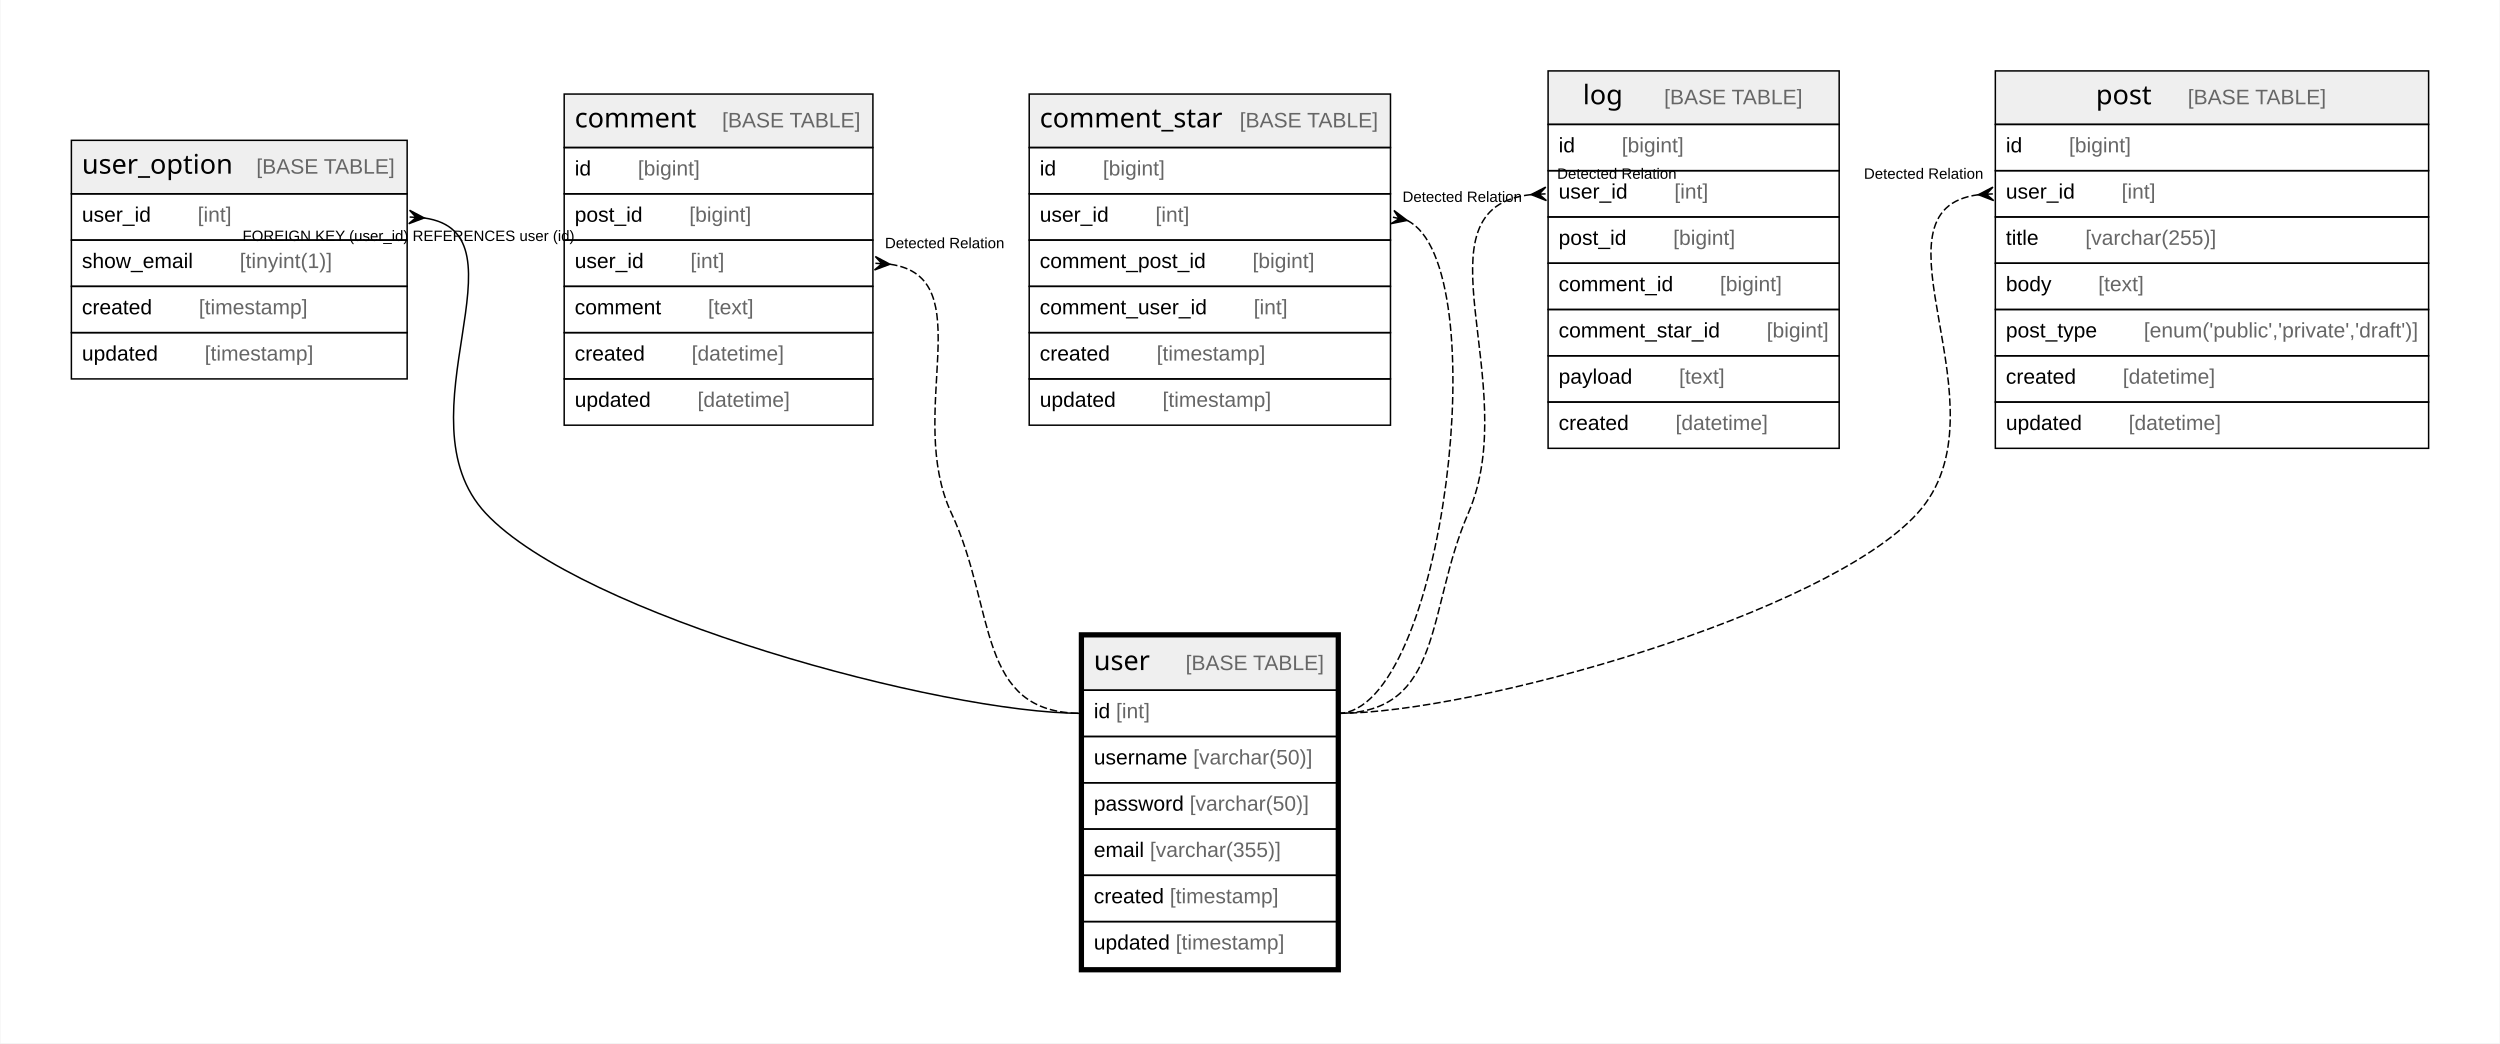
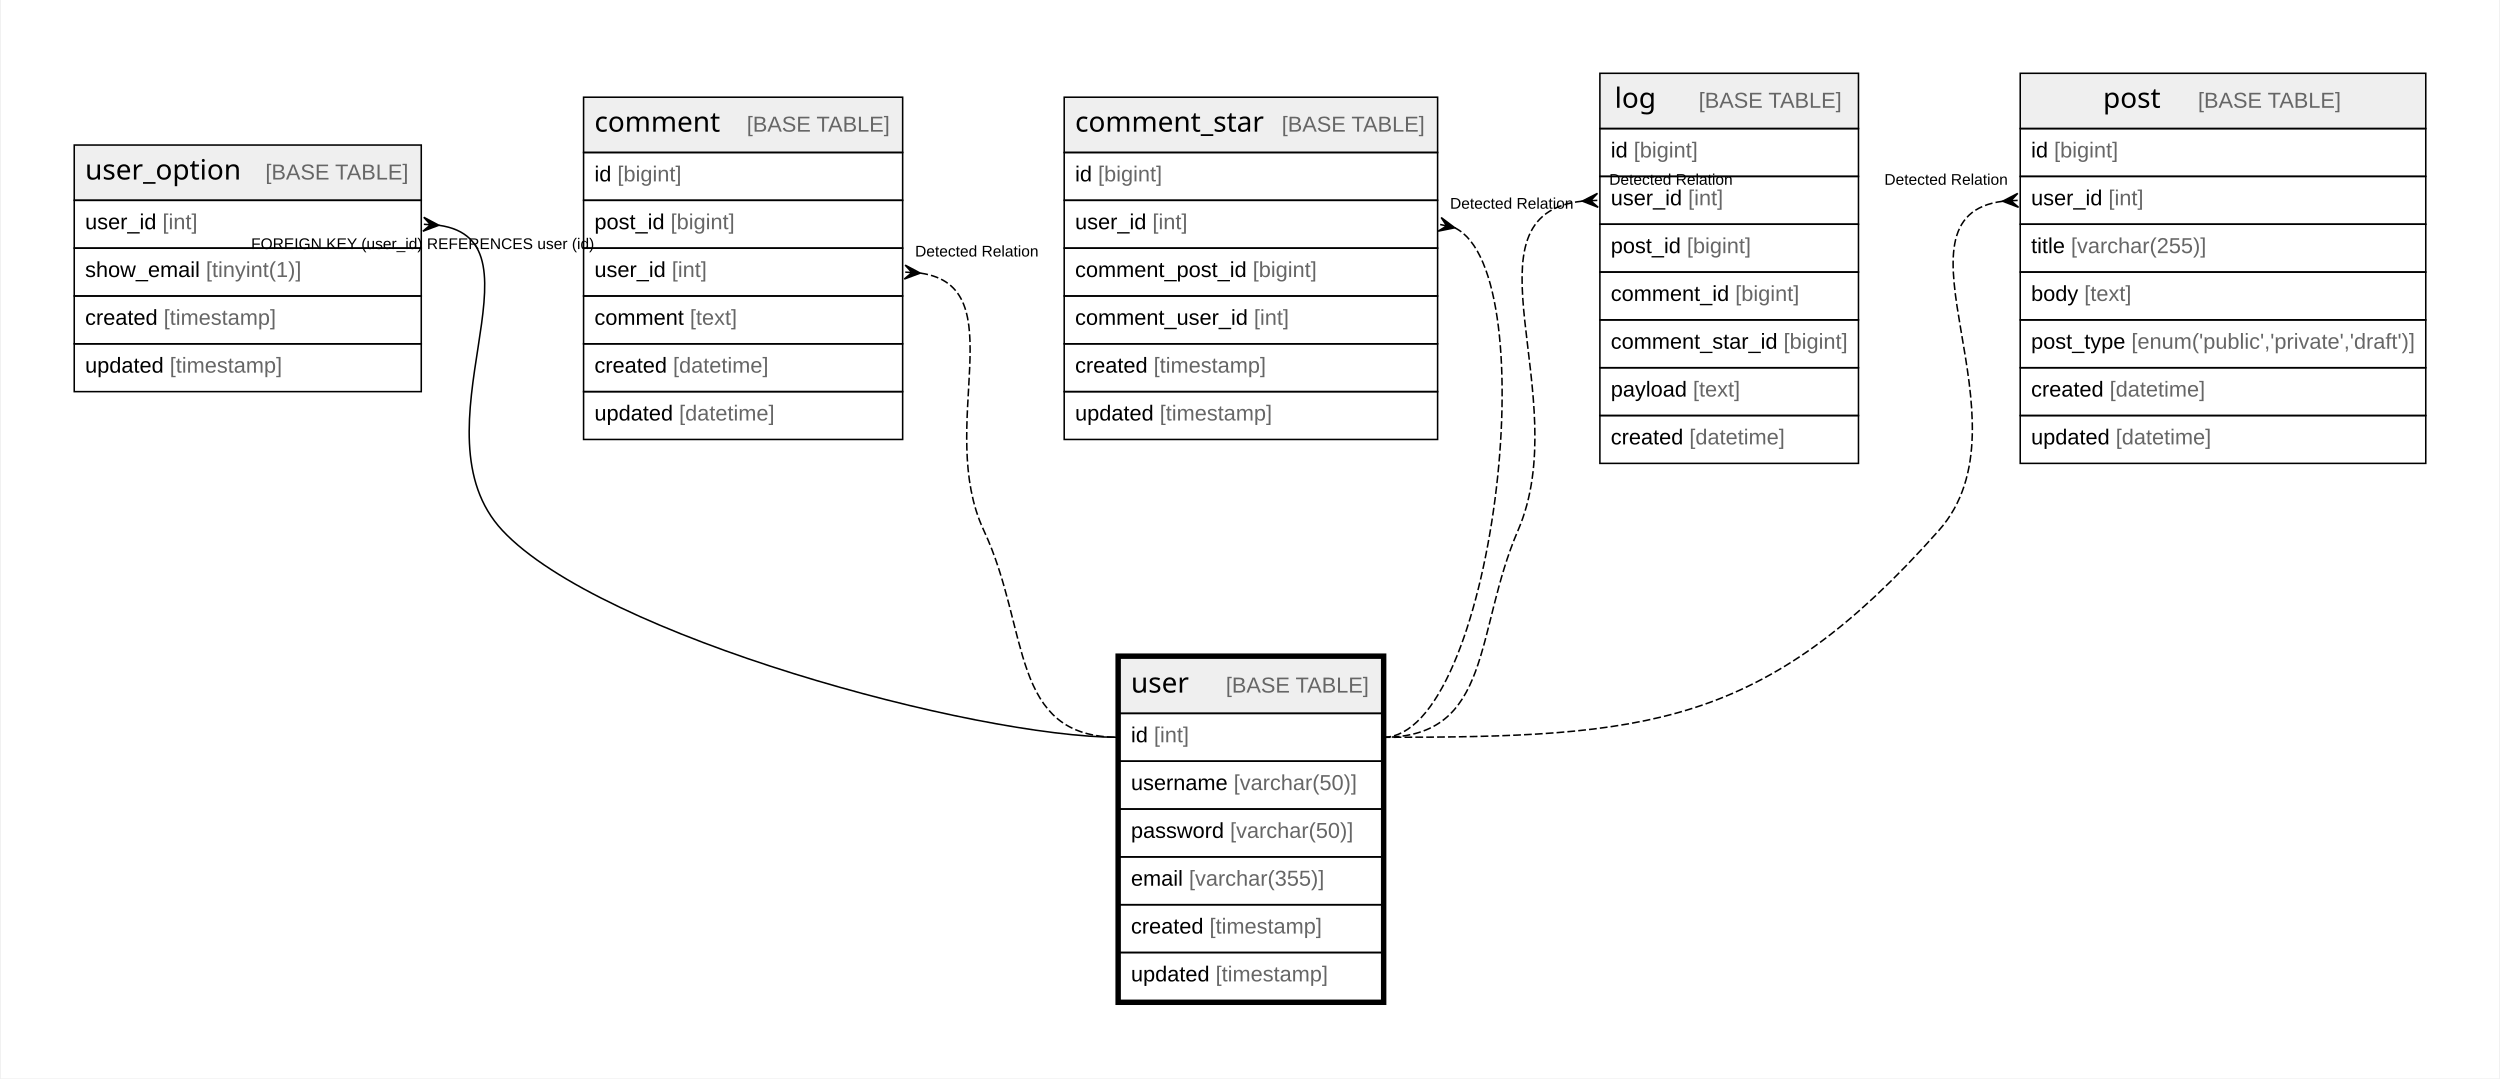
- <svg xmlns="http://www.w3.org/2000/svg" width="1663pt" height="694pt" viewBox="0.00 0.00 1663.33 694.40">
+ <svg xmlns="http://www.w3.org/2000/svg" width="1609pt" height="694pt" viewBox="0.00 0.00 1608.72 694.40">
  <g id="graph0" class="graph" transform="scale(1 1) rotate(0) translate(4 690.4)">
-     <polygon fill="white" stroke="none" points="-4,4 -4,-690.4 1659.33,-690.4 1659.33,4 -4,4" />
+     <polygon fill="white" stroke="none" points="-4,4 -4,-690.4 1604.72,-690.4 1604.72,4 -4,4" />
    <g id="node1" class="node">
      <polygon fill="#efefef" stroke="none" points="716.7,-231 716.7,-266.6 885.18,-266.6 885.18,-231 716.7,-231" />
      <polygon fill="none" stroke="black" points="716.7,-231 716.7,-266.6 885.18,-266.6 885.18,-231 716.7,-231" />
      <text text-anchor="start" x="723.7" y="-244.4" font-family="Arial Bold" font-size="18.00">user</text>
      <text text-anchor="start" x="753.69" y="-244.4" font-family="Arial" font-size="14.00">    </text>
      <text text-anchor="start" x="784.81" y="-244.4" font-family="Arial" font-size="14.00" fill="#666666">[BASE TABLE]</text>
      <polygon fill="none" stroke="black" points="716.7,-200.2 716.7,-231 885.18,-231 885.18,-200.2 716.7,-200.2" />
      <text text-anchor="start" x="723.7" y="-212.4" font-family="Arial" font-size="14.00">id </text>
      <text text-anchor="start" x="738.49" y="-212.4" font-family="Arial" font-size="14.00" fill="#666666">[int]</text>
      <polygon fill="none" stroke="black" points="716.7,-169.4 716.7,-200.2 885.18,-200.2 885.18,-169.4 716.7,-169.4" />
      <text text-anchor="start" x="723.7" y="-181.6" font-family="Arial" font-size="14.00">username </text>
      <text text-anchor="start" x="789.85" y="-181.6" font-family="Arial" font-size="14.00" fill="#666666">[varchar(50)]</text>
      <polygon fill="none" stroke="black" points="716.7,-138.6 716.7,-169.4 885.18,-169.4 885.18,-138.6 716.7,-138.6" />
      <text text-anchor="start" x="723.7" y="-150.8" font-family="Arial" font-size="14.00">password </text>
      <text text-anchor="start" x="787.51" y="-150.8" font-family="Arial" font-size="14.00" fill="#666666">[varchar(50)]</text>
      <polygon fill="none" stroke="black" points="716.7,-107.8 716.7,-138.6 885.18,-138.6 885.18,-107.8 716.7,-107.8" />
      <text text-anchor="start" x="723.7" y="-120" font-family="Arial" font-size="14.00">email </text>
      <text text-anchor="start" x="761.05" y="-120" font-family="Arial" font-size="14.00" fill="#666666">[varchar(355)]</text>
      <polygon fill="none" stroke="black" points="716.7,-77 716.7,-107.8 885.18,-107.8 885.18,-77 716.7,-77" />
      <text text-anchor="start" x="723.7" y="-89.2" font-family="Arial" font-size="14.00">created </text>
      <text text-anchor="start" x="774.29" y="-89.2" font-family="Arial" font-size="14.00" fill="#666666">[timestamp]</text>
      <polygon fill="none" stroke="black" points="716.7,-46.2 716.7,-77 885.18,-77 885.18,-46.2 716.7,-46.2" />
      <text text-anchor="start" x="723.7" y="-58.4" font-family="Arial" font-size="14.00">updated </text>
      <text text-anchor="start" x="778.2" y="-58.4" font-family="Arial" font-size="14.00" fill="#666666">[timestamp]</text>
      <polygon fill="none" stroke="black" stroke-width="3" points="715.2,-44.7 715.2,-268.1 886.68,-268.1 886.68,-44.7 715.2,-44.7" />
    </g>
    <g id="node2" class="node">
      <polygon fill="#efefef" stroke="none" points="43.2,-561.4 43.2,-597 266.68,-597 266.68,-561.4 43.2,-561.4" />
      <polygon fill="none" stroke="black" points="43.2,-561.4 43.2,-597 266.68,-597 266.68,-561.4 43.2,-561.4" />
      <text text-anchor="start" x="50.2" y="-574.8" font-family="Arial Bold" font-size="18.00">user_option</text>
      <text text-anchor="start" x="135.19" y="-574.8" font-family="Arial" font-size="14.00">    </text>
      <text text-anchor="start" x="166.31" y="-574.8" font-family="Arial" font-size="14.00" fill="#666666">[BASE TABLE]</text>
      <polygon fill="none" stroke="black" points="43.2,-530.6 43.2,-561.4 266.68,-561.4 266.68,-530.6 43.2,-530.6" />
-       <text text-anchor="start" x="50.2" y="-542.8" font-family="Arial" font-size="14.00">user_id    </text>
-       <text text-anchor="start" x="127.23" y="-542.8" font-family="Arial" font-size="14.00" fill="#666666">[int]</text>
+       <text text-anchor="start" x="50.2" y="-542.8" font-family="Arial" font-size="14.00">user_id </text>
+       <text text-anchor="start" x="100.01" y="-542.8" font-family="Arial" font-size="14.00" fill="#666666">[int]</text>
      <polygon fill="none" stroke="black" points="43.2,-499.8 43.2,-530.6 266.68,-530.6 266.68,-499.8 43.2,-499.8" />
-       <text text-anchor="start" x="50.2" y="-512" font-family="Arial" font-size="14.00">show_email    </text>
-       <text text-anchor="start" x="155.24" y="-512" font-family="Arial" font-size="14.00" fill="#666666">[tinyint(1)]</text>
+       <text text-anchor="start" x="50.2" y="-512" font-family="Arial" font-size="14.00">show_email </text>
+       <text text-anchor="start" x="128.01" y="-512" font-family="Arial" font-size="14.00" fill="#666666">[tinyint(1)]</text>
      <polygon fill="none" stroke="black" points="43.2,-469 43.2,-499.8 266.68,-499.8 266.68,-469 43.2,-469" />
-       <text text-anchor="start" x="50.2" y="-481.2" font-family="Arial" font-size="14.00">created    </text>
-       <text text-anchor="start" x="128.01" y="-481.2" font-family="Arial" font-size="14.00" fill="#666666">[timestamp]</text>
+       <text text-anchor="start" x="50.2" y="-481.2" font-family="Arial" font-size="14.00">created </text>
+       <text text-anchor="start" x="100.79" y="-481.2" font-family="Arial" font-size="14.00" fill="#666666">[timestamp]</text>
      <polygon fill="none" stroke="black" points="43.2,-438.2 43.2,-469 266.68,-469 266.68,-438.2 43.2,-438.2" />
-       <text text-anchor="start" x="50.2" y="-450.4" font-family="Arial" font-size="14.00">updated    </text>
-       <text text-anchor="start" x="131.92" y="-450.4" font-family="Arial" font-size="14.00" fill="#666666">[timestamp]</text>
+       <text text-anchor="start" x="50.2" y="-450.4" font-family="Arial" font-size="14.00">updated </text>
+       <text text-anchor="start" x="104.7" y="-450.4" font-family="Arial" font-size="14.00" fill="#666666">[timestamp]</text>
    </g>
    <g id="edge1" class="edge">
      <path fill="none" stroke="black" d="M277.88,-545.35C350.22,-535.36 259.71,-412.31 318.94,-348.8 382.38,-280.79 622.7,-215.6 715.7,-215.6" />
      <polygon fill="black" stroke="black" points="277.99,-545.35 267.73,-541.49 272.67,-545.68 268.35,-545.96 268.35,-545.96 268.35,-545.96 272.67,-545.68 268.3,-550.47 277.99,-545.35" />
      <text text-anchor="start" x="157.1" y="-530" font-family="Arial" font-size="10.00">FOREIGN KEY (user_id) REFERENCES user (id)</text>
    </g>
    <g id="node3" class="node">
      <polygon fill="#efefef" stroke="none" points="371.2,-592.2 371.2,-627.8 576.68,-627.8 576.68,-592.2 371.2,-592.2" />
      <polygon fill="none" stroke="black" points="371.2,-592.2 371.2,-627.8 576.68,-627.8 576.68,-592.2 371.2,-592.2" />
      <text text-anchor="start" x="378.2" y="-605.6" font-family="Arial Bold" font-size="18.00">comment</text>
      <text text-anchor="start" x="445.19" y="-605.6" font-family="Arial" font-size="14.00">    </text>
      <text text-anchor="start" x="476.3" y="-605.6" font-family="Arial" font-size="14.00" fill="#666666">[BASE TABLE]</text>
      <polygon fill="none" stroke="black" points="371.2,-561.4 371.2,-592.2 576.68,-592.2 576.68,-561.4 371.2,-561.4" />
-       <text text-anchor="start" x="378.2" y="-573.6" font-family="Arial" font-size="14.00">id    </text>
-       <text text-anchor="start" x="420.22" y="-573.6" font-family="Arial" font-size="14.00" fill="#666666">[bigint]</text>
+       <text text-anchor="start" x="378.2" y="-573.6" font-family="Arial" font-size="14.00">id </text>
+       <text text-anchor="start" x="392.99" y="-573.6" font-family="Arial" font-size="14.00" fill="#666666">[bigint]</text>
      <polygon fill="none" stroke="black" points="371.2,-530.6 371.2,-561.4 576.68,-561.4 576.68,-530.6 371.2,-530.6" />
-       <text text-anchor="start" x="378.2" y="-542.8" font-family="Arial" font-size="14.00">post_id    </text>
-       <text text-anchor="start" x="454.47" y="-542.8" font-family="Arial" font-size="14.00" fill="#666666">[bigint]</text>
+       <text text-anchor="start" x="378.2" y="-542.8" font-family="Arial" font-size="14.00">post_id </text>
+       <text text-anchor="start" x="427.24" y="-542.8" font-family="Arial" font-size="14.00" fill="#666666">[bigint]</text>
      <polygon fill="none" stroke="black" points="371.2,-499.8 371.2,-530.6 576.68,-530.6 576.68,-499.8 371.2,-499.8" />
-       <text text-anchor="start" x="378.2" y="-512" font-family="Arial" font-size="14.00">user_id    </text>
-       <text text-anchor="start" x="455.24" y="-512" font-family="Arial" font-size="14.00" fill="#666666">[int]</text>
+       <text text-anchor="start" x="378.2" y="-512" font-family="Arial" font-size="14.00">user_id </text>
+       <text text-anchor="start" x="428.01" y="-512" font-family="Arial" font-size="14.00" fill="#666666">[int]</text>
      <polygon fill="none" stroke="black" points="371.2,-469 371.2,-499.8 576.68,-499.8 576.68,-469 371.2,-469" />
-       <text text-anchor="start" x="378.2" y="-481.2" font-family="Arial" font-size="14.00">comment    </text>
-       <text text-anchor="start" x="466.89" y="-481.2" font-family="Arial" font-size="14.00" fill="#666666">[text]</text>
+       <text text-anchor="start" x="378.2" y="-481.2" font-family="Arial" font-size="14.00">comment </text>
+       <text text-anchor="start" x="439.67" y="-481.2" font-family="Arial" font-size="14.00" fill="#666666">[text]</text>
      <polygon fill="none" stroke="black" points="371.2,-438.2 371.2,-469 576.68,-469 576.68,-438.2 371.2,-438.2" />
-       <text text-anchor="start" x="378.2" y="-450.4" font-family="Arial" font-size="14.00">created    </text>
-       <text text-anchor="start" x="456.02" y="-450.4" font-family="Arial" font-size="14.00" fill="#666666">[datetime]</text>
+       <text text-anchor="start" x="378.2" y="-450.4" font-family="Arial" font-size="14.00">created </text>
+       <text text-anchor="start" x="428.79" y="-450.4" font-family="Arial" font-size="14.00" fill="#666666">[datetime]</text>
      <polygon fill="none" stroke="black" points="371.2,-407.4 371.2,-438.2 576.68,-438.2 576.68,-407.4 371.2,-407.4" />
-       <text text-anchor="start" x="378.2" y="-419.6" font-family="Arial" font-size="14.00">updated    </text>
-       <text text-anchor="start" x="459.93" y="-419.6" font-family="Arial" font-size="14.00" fill="#666666">[datetime]</text>
+       <text text-anchor="start" x="378.2" y="-419.6" font-family="Arial" font-size="14.00">updated </text>
+       <text text-anchor="start" x="432.7" y="-419.6" font-family="Arial" font-size="14.00" fill="#666666">[datetime]</text>
    </g>
    <g id="edge2" class="edge">
      <path fill="none" stroke="black" stroke-dasharray="5,2" d="M588.06,-514.53C649.52,-505.86 597.71,-415.46 628.94,-348.8 658.91,-284.82 645.05,-215.6 715.7,-215.6" />
      <polygon fill="black" stroke="black" points="587.99,-514.53 577.72,-510.69 582.66,-514.88 578.34,-515.16 578.34,-515.16 578.34,-515.16 582.66,-514.88 578.3,-519.67 587.99,-514.53" />
      <text text-anchor="start" x="584.68" y="-525.2" font-family="Arial" font-size="10.00">Detected Relation</text>
    </g>
    <g id="node4" class="node">
      <polygon fill="#efefef" stroke="none" points="680.71,-592.2 680.71,-627.8 921.17,-627.8 921.17,-592.2 680.71,-592.2" />
      <polygon fill="none" stroke="black" points="680.71,-592.2 680.71,-627.8 921.17,-627.8 921.17,-592.2 680.71,-592.2" />
      <text text-anchor="start" x="687.71" y="-605.6" font-family="Arial Bold" font-size="18.00">comment_star</text>
      <text text-anchor="start" x="789.68" y="-605.6" font-family="Arial" font-size="14.00">    </text>
      <text text-anchor="start" x="820.8" y="-605.6" font-family="Arial" font-size="14.00" fill="#666666">[BASE TABLE]</text>
      <polygon fill="none" stroke="black" points="680.71,-561.4 680.71,-592.2 921.17,-592.2 921.17,-561.4 680.71,-561.4" />
-       <text text-anchor="start" x="687.71" y="-573.6" font-family="Arial" font-size="14.00">id    </text>
-       <text text-anchor="start" x="729.72" y="-573.6" font-family="Arial" font-size="14.00" fill="#666666">[bigint]</text>
+       <text text-anchor="start" x="687.71" y="-573.6" font-family="Arial" font-size="14.00">id </text>
+       <text text-anchor="start" x="702.5" y="-573.6" font-family="Arial" font-size="14.00" fill="#666666">[bigint]</text>
      <polygon fill="none" stroke="black" points="680.71,-530.6 680.71,-561.4 921.17,-561.4 921.17,-530.6 680.71,-530.6" />
-       <text text-anchor="start" x="687.71" y="-542.8" font-family="Arial" font-size="14.00">user_id    </text>
-       <text text-anchor="start" x="764.74" y="-542.8" font-family="Arial" font-size="14.00" fill="#666666">[int]</text>
+       <text text-anchor="start" x="687.71" y="-542.8" font-family="Arial" font-size="14.00">user_id </text>
+       <text text-anchor="start" x="737.52" y="-542.8" font-family="Arial" font-size="14.00" fill="#666666">[int]</text>
      <polygon fill="none" stroke="black" points="680.71,-499.8 680.71,-530.6 921.17,-530.6 921.17,-499.8 680.71,-499.8" />
-       <text text-anchor="start" x="687.71" y="-512" font-family="Arial" font-size="14.00">comment_post_id    </text>
-       <text text-anchor="start" x="829.33" y="-512" font-family="Arial" font-size="14.00" fill="#666666">[bigint]</text>
+       <text text-anchor="start" x="687.71" y="-512" font-family="Arial" font-size="14.00">comment_post_id </text>
+       <text text-anchor="start" x="802.1" y="-512" font-family="Arial" font-size="14.00" fill="#666666">[bigint]</text>
      <polygon fill="none" stroke="black" points="680.71,-469 680.71,-499.8 921.17,-499.8 921.17,-469 680.71,-469" />
-       <text text-anchor="start" x="687.71" y="-481.2" font-family="Arial" font-size="14.00">comment_user_id    </text>
-       <text text-anchor="start" x="830.1" y="-481.2" font-family="Arial" font-size="14.00" fill="#666666">[int]</text>
+       <text text-anchor="start" x="687.71" y="-481.2" font-family="Arial" font-size="14.00">comment_user_id </text>
+       <text text-anchor="start" x="802.87" y="-481.2" font-family="Arial" font-size="14.00" fill="#666666">[int]</text>
      <polygon fill="none" stroke="black" points="680.71,-438.2 680.71,-469 921.17,-469 921.17,-438.2 680.71,-438.2" />
-       <text text-anchor="start" x="687.71" y="-450.4" font-family="Arial" font-size="14.00">created    </text>
-       <text text-anchor="start" x="765.52" y="-450.4" font-family="Arial" font-size="14.00" fill="#666666">[timestamp]</text>
+       <text text-anchor="start" x="687.71" y="-450.4" font-family="Arial" font-size="14.00">created </text>
+       <text text-anchor="start" x="738.3" y="-450.4" font-family="Arial" font-size="14.00" fill="#666666">[timestamp]</text>
      <polygon fill="none" stroke="black" points="680.71,-407.4 680.71,-438.2 921.17,-438.2 921.17,-407.4 680.71,-407.4" />
-       <text text-anchor="start" x="687.71" y="-419.6" font-family="Arial" font-size="14.00">updated    </text>
-       <text text-anchor="start" x="769.43" y="-419.6" font-family="Arial" font-size="14.00" fill="#666666">[timestamp]</text>
+       <text text-anchor="start" x="687.71" y="-419.6" font-family="Arial" font-size="14.00">updated </text>
+       <text text-anchor="start" x="742.21" y="-419.6" font-family="Arial" font-size="14.00" fill="#666666">[timestamp]</text>
    </g>
    <g id="edge3" class="edge">
      <path fill="none" stroke="black" stroke-dasharray="5,2" d="M932.21,-543.71C992.42,-514.52 956.43,-215.6 886.18,-215.6" />
      <polygon fill="black" stroke="black" points="932.25,-543.71 921.5,-541.54 927.04,-544.89 922.82,-545.85 922.82,-545.85 922.82,-545.85 927.04,-544.89 923.49,-550.31 932.25,-543.71" />
      <text text-anchor="start" x="929.17" y="-556" font-family="Arial" font-size="10.00">Detected Relation</text>
    </g>
    <g id="node5" class="node">
-       <polygon fill="#efefef" stroke="none" points="1026.07,-607.6 1026.07,-643.2 1219.81,-643.2 1219.81,-607.6 1026.07,-607.6" />
-       <polygon fill="none" stroke="black" points="1026.07,-607.6 1026.07,-643.2 1219.81,-643.2 1219.81,-607.6 1026.07,-607.6" />
-       <text text-anchor="start" x="1049.19" y="-621" font-family="Arial Bold" font-size="18.00">log</text>
-       <text text-anchor="start" x="1072.2" y="-621" font-family="Arial" font-size="14.00">    </text>
-       <text text-anchor="start" x="1103.31" y="-621" font-family="Arial" font-size="14.00" fill="#666666">[BASE TABLE]</text>
-       <polygon fill="none" stroke="black" points="1026.07,-576.8 1026.07,-607.6 1219.81,-607.6 1219.81,-576.8 1026.07,-576.8" />
-       <text text-anchor="start" x="1033.07" y="-589" font-family="Arial" font-size="14.00">id    </text>
-       <text text-anchor="start" x="1075.08" y="-589" font-family="Arial" font-size="14.00" fill="#666666">[bigint]</text>
-       <polygon fill="none" stroke="black" points="1026.07,-546 1026.07,-576.8 1219.81,-576.8 1219.81,-546 1026.07,-546" />
-       <text text-anchor="start" x="1033.07" y="-558.2" font-family="Arial" font-size="14.00">user_id    </text>
-       <text text-anchor="start" x="1110.1" y="-558.2" font-family="Arial" font-size="14.00" fill="#666666">[int]</text>
-       <polygon fill="none" stroke="black" points="1026.07,-515.2 1026.07,-546 1219.81,-546 1219.81,-515.2 1026.07,-515.2" />
-       <text text-anchor="start" x="1033.07" y="-527.4" font-family="Arial" font-size="14.00">post_id    </text>
-       <text text-anchor="start" x="1109.33" y="-527.4" font-family="Arial" font-size="14.00" fill="#666666">[bigint]</text>
-       <polygon fill="none" stroke="black" points="1026.07,-484.4 1026.07,-515.2 1219.81,-515.2 1219.81,-484.4 1026.07,-484.4" />
-       <text text-anchor="start" x="1033.07" y="-496.6" font-family="Arial" font-size="14.00">comment_id    </text>
-       <text text-anchor="start" x="1140.44" y="-496.6" font-family="Arial" font-size="14.00" fill="#666666">[bigint]</text>
-       <polygon fill="none" stroke="black" points="1026.07,-453.6 1026.07,-484.4 1219.81,-484.4 1219.81,-453.6 1026.07,-453.6" />
-       <text text-anchor="start" x="1033.07" y="-465.8" font-family="Arial" font-size="14.00">comment_star_id    </text>
-       <text text-anchor="start" x="1171.56" y="-465.8" font-family="Arial" font-size="14.00" fill="#666666">[bigint]</text>
-       <polygon fill="none" stroke="black" points="1026.07,-422.8 1026.07,-453.6 1219.81,-453.6 1219.81,-422.8 1026.07,-422.8" />
-       <text text-anchor="start" x="1033.07" y="-435" font-family="Arial" font-size="14.00">payload    </text>
-       <text text-anchor="start" x="1113.23" y="-435" font-family="Arial" font-size="14.00" fill="#666666">[text]</text>
-       <polygon fill="none" stroke="black" points="1026.07,-392 1026.07,-422.8 1219.81,-422.8 1219.81,-392 1026.07,-392" />
-       <text text-anchor="start" x="1033.07" y="-404.2" font-family="Arial" font-size="14.00">created    </text>
-       <text text-anchor="start" x="1110.88" y="-404.2" font-family="Arial" font-size="14.00" fill="#666666">[datetime]</text>
+       <polygon fill="#efefef" stroke="none" points="1025.68,-607.6 1025.68,-643.2 1192.2,-643.2 1192.2,-607.6 1025.68,-607.6" />
+       <polygon fill="none" stroke="black" points="1025.68,-607.6 1025.68,-643.2 1192.2,-643.2 1192.2,-607.6 1025.68,-607.6" />
+       <text text-anchor="start" x="1035.19" y="-621" font-family="Arial Bold" font-size="18.00">log</text>
+       <text text-anchor="start" x="1058.2" y="-621" font-family="Arial" font-size="14.00">    </text>
+       <text text-anchor="start" x="1089.31" y="-621" font-family="Arial" font-size="14.00" fill="#666666">[BASE TABLE]</text>
+       <polygon fill="none" stroke="black" points="1025.68,-576.8 1025.68,-607.6 1192.2,-607.6 1192.2,-576.8 1025.68,-576.8" />
+       <text text-anchor="start" x="1032.68" y="-589" font-family="Arial" font-size="14.00">id </text>
+       <text text-anchor="start" x="1047.47" y="-589" font-family="Arial" font-size="14.00" fill="#666666">[bigint]</text>
+       <polygon fill="none" stroke="black" points="1025.68,-546 1025.68,-576.8 1192.2,-576.8 1192.2,-546 1025.68,-546" />
+       <text text-anchor="start" x="1032.68" y="-558.2" font-family="Arial" font-size="14.00">user_id </text>
+       <text text-anchor="start" x="1082.49" y="-558.2" font-family="Arial" font-size="14.00" fill="#666666">[int]</text>
+       <polygon fill="none" stroke="black" points="1025.68,-515.2 1025.68,-546 1192.2,-546 1192.2,-515.2 1025.68,-515.2" />
+       <text text-anchor="start" x="1032.68" y="-527.4" font-family="Arial" font-size="14.00">post_id </text>
+       <text text-anchor="start" x="1081.72" y="-527.4" font-family="Arial" font-size="14.00" fill="#666666">[bigint]</text>
+       <polygon fill="none" stroke="black" points="1025.68,-484.4 1025.68,-515.2 1192.2,-515.2 1192.2,-484.4 1025.68,-484.4" />
+       <text text-anchor="start" x="1032.68" y="-496.6" font-family="Arial" font-size="14.00">comment_id </text>
+       <text text-anchor="start" x="1112.83" y="-496.6" font-family="Arial" font-size="14.00" fill="#666666">[bigint]</text>
+       <polygon fill="none" stroke="black" points="1025.68,-453.6 1025.68,-484.4 1192.2,-484.4 1192.2,-453.6 1025.68,-453.6" />
+       <text text-anchor="start" x="1032.68" y="-465.8" font-family="Arial" font-size="14.00">comment_star_id </text>
+       <text text-anchor="start" x="1143.95" y="-465.8" font-family="Arial" font-size="14.00" fill="#666666">[bigint]</text>
+       <polygon fill="none" stroke="black" points="1025.68,-422.8 1025.68,-453.6 1192.2,-453.6 1192.2,-422.8 1025.68,-422.8" />
+       <text text-anchor="start" x="1032.68" y="-435" font-family="Arial" font-size="14.00">payload </text>
+       <text text-anchor="start" x="1085.61" y="-435" font-family="Arial" font-size="14.00" fill="#666666">[text]</text>
+       <polygon fill="none" stroke="black" points="1025.68,-392 1025.68,-422.8 1192.2,-422.8 1192.2,-392 1025.68,-392" />
+       <text text-anchor="start" x="1032.68" y="-404.2" font-family="Arial" font-size="14.00">created </text>
+       <text text-anchor="start" x="1083.27" y="-404.2" font-family="Arial" font-size="14.00" fill="#666666">[datetime]</text>
    </g>
    <g id="edge4" class="edge">
-       <path fill="none" stroke="black" stroke-dasharray="5,2" d="M1014.97,-560.9C933.83,-552.29 1010.19,-434.75 972.94,-348.8 944.85,-283.97 956.83,-215.6 886.18,-215.6" />
-       <polygon fill="black" stroke="black" points="1014.75,-560.89 1024.51,-565.88 1020.07,-561.15 1024.4,-561.37 1024.4,-561.37 1024.4,-561.37 1020.07,-561.15 1024.96,-556.89 1014.75,-560.89" />
-       <text text-anchor="start" x="1032.07" y="-571.4" font-family="Arial" font-size="10.00">Detected Relation</text>
+       <path fill="none" stroke="black" stroke-dasharray="5,2" d="M1014.59,-560.9C933.51,-552.29 1010.1,-434.75 972.94,-348.8 944.91,-283.95 956.83,-215.6 886.18,-215.6" />
+       <polygon fill="black" stroke="black" points="1014.36,-560.89 1024.12,-565.88 1019.69,-561.15 1024.01,-561.37 1024.01,-561.37 1024.01,-561.37 1019.69,-561.15 1024.57,-556.89 1014.36,-560.89" />
+       <text text-anchor="start" x="1031.68" y="-571.4" font-family="Arial" font-size="10.00">Detected Relation</text>
    </g>
    <g id="node6" class="node">
-       <polygon fill="#efefef" stroke="none" points="1323.75,-607.6 1323.75,-643.2 1612.13,-643.2 1612.13,-607.6 1323.75,-607.6" />
-       <polygon fill="none" stroke="black" points="1323.75,-607.6 1323.75,-643.2 1612.13,-643.2 1612.13,-607.6 1323.75,-607.6" />
-       <text text-anchor="start" x="1390.69" y="-621" font-family="Arial Bold" font-size="18.00">post</text>
-       <text text-anchor="start" x="1420.7" y="-621" font-family="Arial" font-size="14.00">    </text>
-       <text text-anchor="start" x="1451.82" y="-621" font-family="Arial" font-size="14.00" fill="#666666">[BASE TABLE]</text>
-       <polygon fill="none" stroke="black" points="1323.75,-576.8 1323.75,-607.6 1612.13,-607.6 1612.13,-576.8 1323.75,-576.8" />
-       <text text-anchor="start" x="1330.75" y="-589" font-family="Arial" font-size="14.00">id    </text>
-       <text text-anchor="start" x="1372.76" y="-589" font-family="Arial" font-size="14.00" fill="#666666">[bigint]</text>
-       <polygon fill="none" stroke="black" points="1323.75,-546 1323.75,-576.8 1612.13,-576.8 1612.13,-546 1323.75,-546" />
-       <text text-anchor="start" x="1330.75" y="-558.2" font-family="Arial" font-size="14.00">user_id    </text>
-       <text text-anchor="start" x="1407.78" y="-558.2" font-family="Arial" font-size="14.00" fill="#666666">[int]</text>
-       <polygon fill="none" stroke="black" points="1323.75,-515.2 1323.75,-546 1612.13,-546 1612.13,-515.2 1323.75,-515.2" />
-       <text text-anchor="start" x="1330.75" y="-527.4" font-family="Arial" font-size="14.00">title    </text>
-       <text text-anchor="start" x="1383.65" y="-527.4" font-family="Arial" font-size="14.00" fill="#666666">[varchar(255)]</text>
-       <polygon fill="none" stroke="black" points="1323.75,-484.4 1323.75,-515.2 1612.13,-515.2 1612.13,-484.4 1323.75,-484.4" />
-       <text text-anchor="start" x="1330.75" y="-496.6" font-family="Arial" font-size="14.00">body    </text>
-       <text text-anchor="start" x="1392.22" y="-496.6" font-family="Arial" font-size="14.00" fill="#666666">[text]</text>
-       <polygon fill="none" stroke="black" points="1323.75,-453.6 1323.75,-484.4 1612.13,-484.4 1612.13,-453.6 1323.75,-453.6" />
-       <text text-anchor="start" x="1330.75" y="-465.8" font-family="Arial" font-size="14.00">post_type    </text>
-       <text text-anchor="start" x="1422.58" y="-465.8" font-family="Arial" font-size="14.00" fill="#666666">[enum('public','private','draft')]</text>
-       <polygon fill="none" stroke="black" points="1323.75,-422.8 1323.75,-453.6 1612.13,-453.6 1612.13,-422.8 1323.75,-422.8" />
-       <text text-anchor="start" x="1330.75" y="-435" font-family="Arial" font-size="14.00">created    </text>
-       <text text-anchor="start" x="1408.56" y="-435" font-family="Arial" font-size="14.00" fill="#666666">[datetime]</text>
-       <polygon fill="none" stroke="black" points="1323.75,-392 1323.75,-422.8 1612.13,-422.8 1612.13,-392 1323.75,-392" />
-       <text text-anchor="start" x="1330.75" y="-404.2" font-family="Arial" font-size="14.00">updated    </text>
-       <text text-anchor="start" x="1412.47" y="-404.2" font-family="Arial" font-size="14.00" fill="#666666">[datetime]</text>
+       <polygon fill="#efefef" stroke="none" points="1296.36,-607.6 1296.36,-643.2 1557.52,-643.2 1557.52,-607.6 1296.36,-607.6" />
+       <polygon fill="none" stroke="black" points="1296.36,-607.6 1296.36,-643.2 1557.52,-643.2 1557.52,-607.6 1296.36,-607.6" />
+       <text text-anchor="start" x="1349.69" y="-621" font-family="Arial Bold" font-size="18.00">post</text>
+       <text text-anchor="start" x="1379.7" y="-621" font-family="Arial" font-size="14.00">    </text>
+       <text text-anchor="start" x="1410.82" y="-621" font-family="Arial" font-size="14.00" fill="#666666">[BASE TABLE]</text>
+       <polygon fill="none" stroke="black" points="1296.36,-576.8 1296.36,-607.6 1557.52,-607.6 1557.52,-576.8 1296.36,-576.8" />
+       <text text-anchor="start" x="1303.36" y="-589" font-family="Arial" font-size="14.00">id </text>
+       <text text-anchor="start" x="1318.15" y="-589" font-family="Arial" font-size="14.00" fill="#666666">[bigint]</text>
+       <polygon fill="none" stroke="black" points="1296.36,-546 1296.36,-576.8 1557.52,-576.8 1557.52,-546 1296.36,-546" />
+       <text text-anchor="start" x="1303.36" y="-558.2" font-family="Arial" font-size="14.00">user_id </text>
+       <text text-anchor="start" x="1353.17" y="-558.2" font-family="Arial" font-size="14.00" fill="#666666">[int]</text>
+       <polygon fill="none" stroke="black" points="1296.36,-515.2 1296.36,-546 1557.52,-546 1557.52,-515.2 1296.36,-515.2" />
+       <text text-anchor="start" x="1303.36" y="-527.4" font-family="Arial" font-size="14.00">title </text>
+       <text text-anchor="start" x="1329.04" y="-527.4" font-family="Arial" font-size="14.00" fill="#666666">[varchar(255)]</text>
+       <polygon fill="none" stroke="black" points="1296.36,-484.4 1296.36,-515.2 1557.52,-515.2 1557.52,-484.4 1296.36,-484.4" />
+       <text text-anchor="start" x="1303.36" y="-496.6" font-family="Arial" font-size="14.00">body </text>
+       <text text-anchor="start" x="1337.61" y="-496.6" font-family="Arial" font-size="14.00" fill="#666666">[text]</text>
+       <polygon fill="none" stroke="black" points="1296.36,-453.6 1296.36,-484.4 1557.52,-484.4 1557.52,-453.6 1296.36,-453.6" />
+       <text text-anchor="start" x="1303.36" y="-465.8" font-family="Arial" font-size="14.00">post_type </text>
+       <text text-anchor="start" x="1367.96" y="-465.8" font-family="Arial" font-size="14.00" fill="#666666">[enum('public','private','draft')]</text>
+       <polygon fill="none" stroke="black" points="1296.36,-422.8 1296.36,-453.6 1557.52,-453.6 1557.52,-422.8 1296.36,-422.8" />
+       <text text-anchor="start" x="1303.36" y="-435" font-family="Arial" font-size="14.00">created </text>
+       <text text-anchor="start" x="1353.95" y="-435" font-family="Arial" font-size="14.00" fill="#666666">[datetime]</text>
+       <polygon fill="none" stroke="black" points="1296.36,-392 1296.36,-422.8 1557.52,-422.8 1557.52,-392 1296.36,-392" />
+       <text text-anchor="start" x="1303.36" y="-404.2" font-family="Arial" font-size="14.00">updated </text>
+       <text text-anchor="start" x="1357.86" y="-404.2" font-family="Arial" font-size="14.00" fill="#666666">[datetime]</text>
    </g>
    <g id="edge5" class="edge">
-       <path fill="none" stroke="black" stroke-dasharray="5,2" d="M1312.78,-560.83C1233.64,-551.06 1334.77,-418.1 1271.94,-348.8 1211.03,-281.61 976.87,-215.6 886.18,-215.6" />
-       <polygon fill="black" stroke="black" points="1312.43,-560.81 1322.16,-565.87 1317.76,-561.11 1322.08,-561.36 1322.08,-561.36 1322.08,-561.36 1317.76,-561.11 1322.67,-556.89 1312.43,-560.81" />
-       <text text-anchor="start" x="1236.26" y="-571.4" font-family="Arial" font-size="10.00">Detected Relation</text>
+       <path fill="none" stroke="black" stroke-dasharray="5,2" d="M1285.38,-560.83C1206.1,-551.11 1306.07,-418.81 1243.94,-348.8 1131.32,-221.9 1055.85,-215.6 886.18,-215.6" />
+       <polygon fill="black" stroke="black" points="1285.05,-560.81 1294.77,-565.87 1290.37,-561.12 1294.7,-561.36 1294.7,-561.36 1294.7,-561.36 1290.37,-561.12 1295.28,-556.89 1285.05,-560.81" />
+       <text text-anchor="start" x="1208.87" y="-571.4" font-family="Arial" font-size="10.00">Detected Relation</text>
    </g>
  </g>
</svg>
